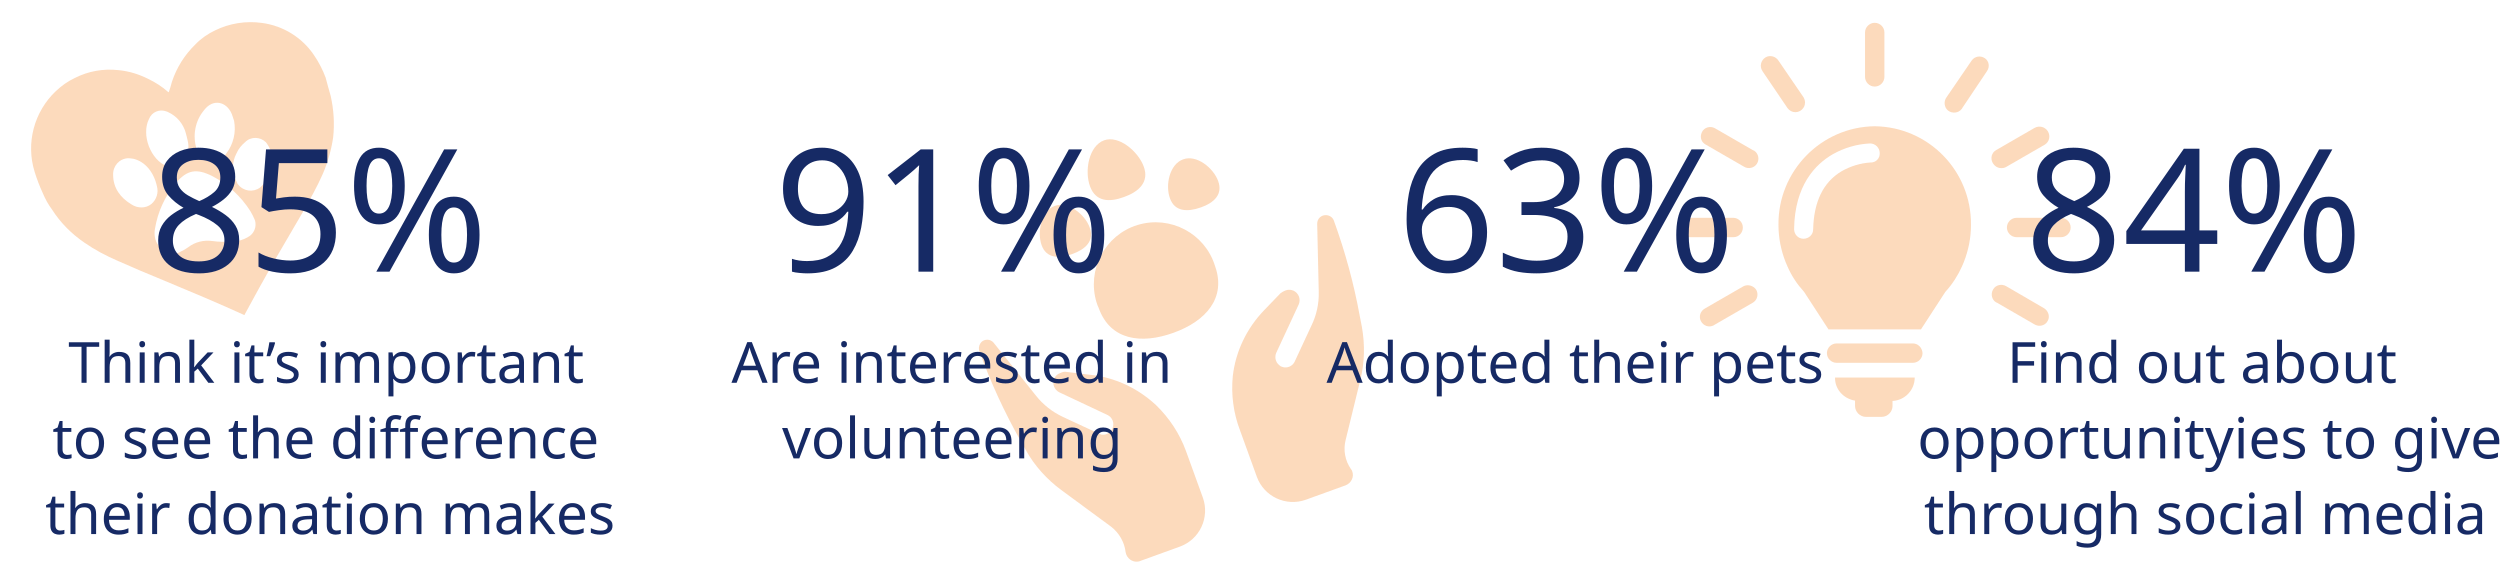
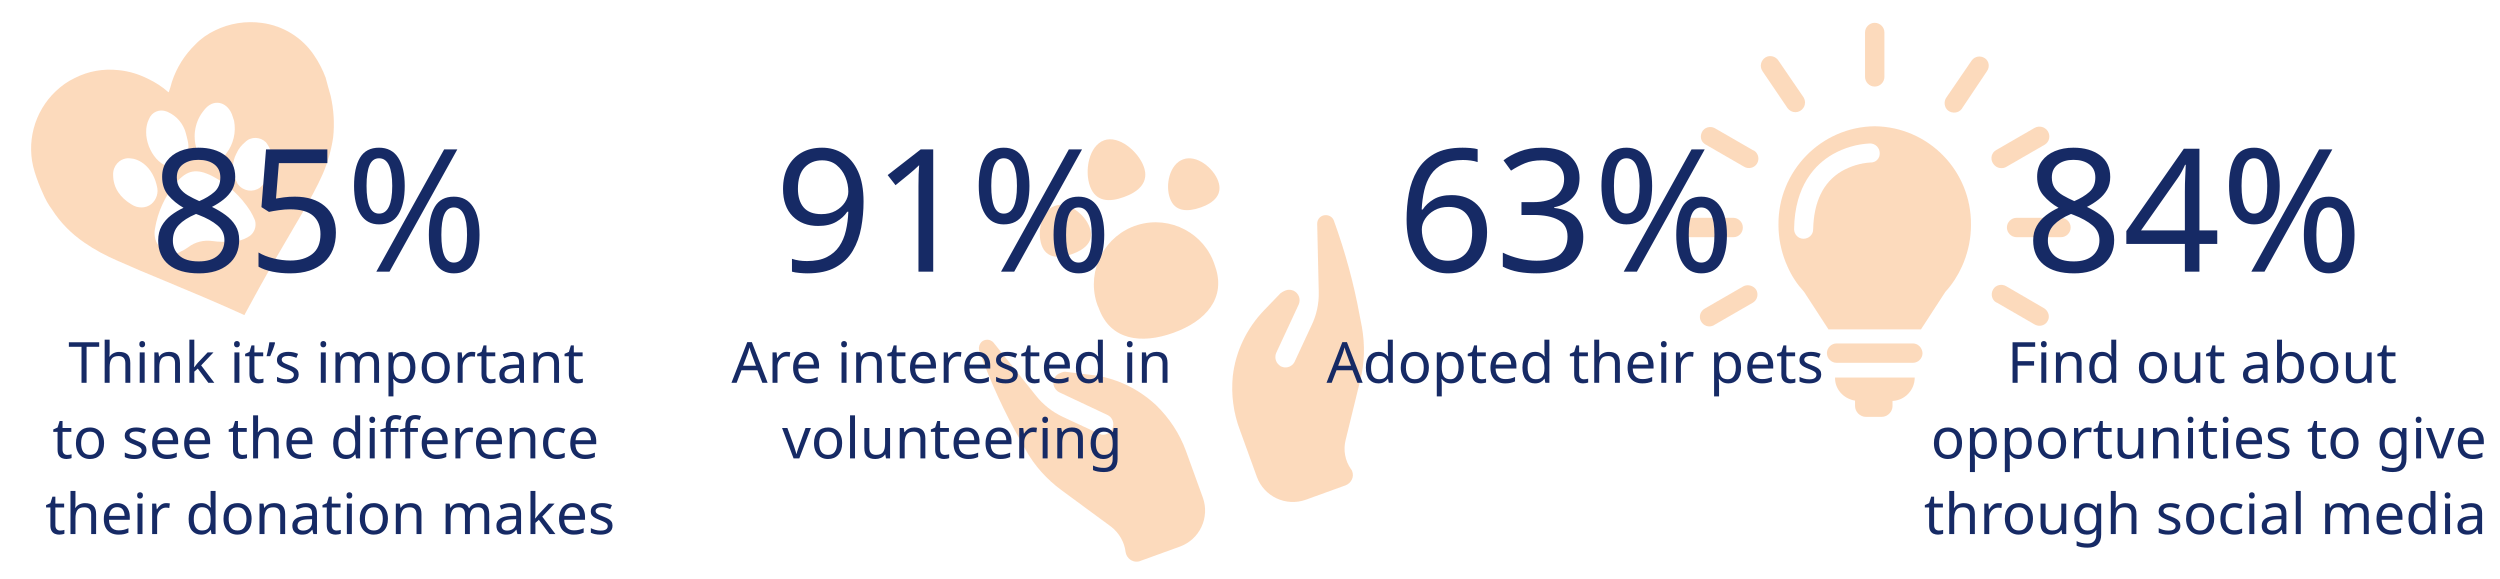
<svg xmlns="http://www.w3.org/2000/svg" version="1.1" x="0px" y="0px" viewBox="0 0 800 185.2" style="enable-background:new 0 0 800 185.2;" xml:space="preserve">
  <style type="text/css">
	.st0{opacity:0.3;}
	.st1{fill:#F5821F;}
	.st2{fill:#162A65;}
	.st3{font-family:'Roboto-Bold';}
	.st4{font-size:54.79px;}
	.st5{fill:none;}
	.st6{font-family:'Roboto-Regular';}
	.st7{font-size:18.15px;}
</style>
  <g id="Layer_2">
    <g id="noun_Heart_Paw_714852" transform="translate(237.4 -396.968)" class="st0">
      <path id="Path_28" class="st1" d="M-136.8,414.8c-3.8-5.8-10-9.6-16.8-10.5c-5.1-0.7-10.3,0.1-15,2.4c-2.3,1.1-4.5,2.6-6.3,4.5    c-3.4,3.3-6,7.4-7.5,12c-0.3,1.1-0.6,2.2-1,3.3l0,0l-0.2-0.1c-1.9-1.7-4.1-3.1-6.4-4.2c-3-1.5-6.2-2.5-9.6-2.8    c-4.7-0.5-9.5,0.3-13.8,2.5c-2.2,1-4.3,2.5-6.1,4.2c-7,6.6-9.7,16.7-6.8,25.9c0.7,2.3,1.6,4.6,2.6,6.8c0.8,1.9,1.8,3.7,3,5.3    c2.7,4.2,6.2,7.7,10.3,10.5c3.3,2.3,6.9,4.2,10.6,5.8c4.9,2.2,9.7,4.2,14.8,6.3c8.7,3.6,17.2,7.2,25.6,11l0.2,0.1    c0.1,0,0.1-0.1,0.1-0.2l0,0c3.1-5.7,6.2-11.4,9.4-17c3.2-5.4,6.2-10.7,9.4-16.1c2.2-3.9,4.4-7.8,6.2-11.9    c1.6-3.7,2.7-7.6,3.3-11.6c0.5-4.5,0.2-9-0.8-13.4c-0.5-1.8-1.1-3.8-1.6-5.8C-134.1,419.4-135.3,417-136.8,414.8z M-172,432.1    c2.8-3.6,7.1-2.7,8.8,1.4l0.7,2.1c0.7,3.7-0.2,7.5-2.5,10.5c-1,1.8-3,2.7-5,2.5c-2.1-0.2-3.8-1.7-4.4-3.7    C-175.9,440.5-175,435.6-172,432.1L-172,432.1z M-189.7,435c0.9-2.2,3.3-3.2,5.5-2.4c0.2,0.1,0.3,0.1,0.5,0.2    c2.9,1.3,5,3.8,5.8,6.9c0.2,0.6,0.3,1.4,0.5,2c0.6,2.3,0.3,4.7-0.9,6.8c-1.1,1.9-3.6,2.7-5.6,1.7    C-189.2,448.2-192.3,440.1-189.7,435z M-195.3,462.4c-3.5-2.1-5.9-5.2-5.9-9.5c-0.1-2.8,2-5.2,4.8-5.3c0.6,0,1.2,0.1,1.8,0.2    c3.6,0.9,6.4,4.2,7.4,8.7c0.6,2.1-0.1,4.3-1.7,5.7C-190.7,463.7-193.3,463.7-195.3,462.4L-195.3,462.4z M-158,472.8    c-1.5,0.9-3.2,1.4-5,1.5c-2.1,0.1-4.3,0.1-6.4-0.2c-2.8-0.4-5.6,0.3-7.8,2c-1,0.7-2.1,1.3-3.2,1.8c-4.7,0.8-8.3-2.9-7.4-7.8    c0.9-5.4,3.2-10.4,6.7-14.6c3.6-4.2,6.6-4.7,11.6-2.2c5,2.6,9.2,6.5,12.2,11.2c0.6,1,1.1,2,1.5,3    C-155.2,469.5-156.1,471.8-158,472.8L-158,472.8z M-154.2,457c-2.2,1.6-5.3,1.2-7-1c-0.2-0.2-0.3-0.4-0.4-0.7    c-1.6-2.9-1.7-6.4-0.1-9.3c0.6-1.4,1.6-2.6,2.8-3.6c1.8-1.8,4.8-1.7,6.6,0.1c0.3,0.4,0.6,0.8,0.8,1.2c0.4,0.7,0.7,1.4,1.1,2.1    C-149.5,450.1-151,454.3-154.2,457L-154.2,457z" />
    </g>
    <g id="noun_lightbulb_589680" transform="translate(-5.29 -5)" class="st0">
      <path id="Path_84" class="st1" d="M664.8,74.7h-14.2c-1.7,0-3.1,1.4-3.1,3.1c0,1.7,1.4,3.1,3.1,3.1h14.2c1.7,0,3.1-1.4,3.1-3.1    C667.9,76.1,666.5,74.7,664.8,74.7C664.8,74.7,664.8,74.7,664.8,74.7z" />
      <path id="Path_85" class="st1" d="M645.7,58.8c0.6,0,1.1-0.1,1.6-0.4l12.3-7.1c1.5-0.9,1.9-2.8,1-4.3c-0.9-1.4-2.7-1.9-4.2-1.1    l-12.3,7.1c-1.5,0.8-2,2.7-1.1,4.2C643.6,58.2,644.6,58.8,645.7,58.8L645.7,58.8z" />
      <path id="Path_86" class="st1" d="M640.4,23.6c-1.4-0.9-3.2-0.6-4.2,0.8l-8,11.7c-1,1.3-0.8,3.3,0.5,4.3c1.3,1,3.3,0.8,4.3-0.5    c0.1-0.1,0.2-0.2,0.2-0.3l7.9-11.8C642.1,26.4,641.8,24.5,640.4,23.6L640.4,23.6z" />
      <path id="Path_87" class="st1" d="M579.8,40.9c1.7,0,3.1-1.4,3.1-3.1c0-0.6-0.2-1.2-0.5-1.7l-8-11.7c-0.9-1.4-2.8-1.9-4.2-1    c-1.4,0.9-1.9,2.8-1,4.2c0,0.1,0.1,0.1,0.1,0.2l8,11.8C577.9,40.4,578.8,40.9,579.8,40.9L579.8,40.9z" />
      <path id="Path_88" class="st1" d="M566.3,53.1L554,46c-1.5-0.8-3.4-0.2-4.1,1.3c-0.7,1.4-0.3,3.1,1.1,3.9l12.3,7.1    c1.4,0.9,3.3,0.5,4.2-0.9c0.9-1.4,0.5-3.3-0.9-4.2C566.5,53.2,566.4,53.1,566.3,53.1L566.3,53.1z" />
      <path id="Path_89" class="st1" d="M659.5,103.7l-12.2-7.1c-1.5-0.9-3.4-0.4-4.2,1c-0.9,1.5-0.4,3.4,1,4.2c0,0,0.1,0,0.1,0    l12.3,7.1c1.5,0.8,3.4,0.2,4.1-1.3C661.3,106.3,660.8,104.6,659.5,103.7L659.5,103.7z" />
      <path id="Path_90" class="st1" d="M563.2,96.6l-12.3,7.1c-1.5,0.8-2.1,2.6-1.3,4.1c0.8,1.5,2.6,2.1,4.1,1.3    c0.1-0.1,0.2-0.1,0.3-0.2l12.3-7.1c1.4-0.9,1.8-2.8,0.9-4.2C566.3,96.4,564.6,95.9,563.2,96.6L563.2,96.6z" />
      <path id="Path_91" class="st1" d="M563,77.8c0-1.7-1.4-3.1-3.1-3.1h-14.2c-1.7,0-3.1,1.4-3.1,3.1c0,1.7,1.4,3.1,3.1,3.1H560    C561.7,80.9,563,79.5,563,77.8z" />
      <path id="Path_92" class="st1" d="M605.2,32.7c1.7,0,3.1-1.4,3.1-3.1V15.4c0-1.7-1.4-3.1-3.1-3.1c-1.7,0-3.1,1.4-3.1,3.1    c0,0,0,0,0,0v14.2C602.1,31.3,603.5,32.7,605.2,32.7z" />
      <path id="Path_93" class="st1" d="M617.4,114.9H593c-1.7,0-3.1,1.4-3.1,3.1c0,1.7,1.4,3.1,3.1,3.1h24.4c1.7,0,3.1-1.4,3.1-3.1    C620.4,116.3,619.1,114.9,617.4,114.9z" />
      <path id="Path_94" class="st1" d="M598.9,133.2v1.7c0,1.9,1.6,3.5,3.5,3.5h5c1.9,0,3.5-1.6,3.5-3.5v-1.6c4-0.2,7.1-3.5,7.1-7.5    h-25.5C592.4,129.5,595.2,132.6,598.9,133.2z" />
      <path id="Path_95" class="st1" d="M605.2,45.4c-17.2,0.2-31,14.4-30.8,31.6c0,4.1,0.8,8.1,2.3,11.9c0.2,0.5,0.4,0.9,0.6,1.4    c1.3,3,3.1,5.7,5.3,8.1l7.8,12H620l7.8-12c2.2-2.4,4-5.2,5.3-8.1c0.2-0.5,0.4-0.9,0.6-1.4c1.5-3.8,2.3-7.8,2.3-11.9    C636.2,59.7,622.4,45.6,605.2,45.4z M603.8,57c-3.2,0.2-6.4,1.2-9.2,2.8c-5.9,3.5-8.9,9.8-9.1,18.6c0,1.7-1.4,3-3.1,3l0,0    c-1.7,0-3-1.4-3-3.1c0.2-14,6.8-20.7,12.3-23.9c3.7-2.1,7.8-3.3,12-3.5c1.7,0,3.1,1.4,3.1,3.1C606.9,55.7,605.5,57.1,603.8,57    L603.8,57z" />
    </g>
    <g id="Group_208" transform="translate(-720 -3150)" class="st0">
      <g id="noun_animal_care_1568377" transform="translate(714 3146)">
        <g transform="translate(6 4)">
          <path id="Path_53" class="st1" d="M348.6,119.9l-7.4-0.9c-0.5-0.1-1,0-1.5,0.2l-0.5,0.2c-1.7,0.6-2.6,2.6-1.9,4.3      c0.3,0.8,0.9,1.4,1.6,1.8l15.5,7.3c1.3,0.6,2.1,2.1,1.8,3.6c-0.3,1.7-1.9,2.9-3.6,2.7c-0.4-0.1-0.7-0.2-1.1-0.4l-11.4-5.3      c-3.4-1.6-6.3-3.9-8.6-6.8l-13.6-17c-1-1.1-2.7-1.2-3.8-0.2c-0.7,0.7-1,1.7-0.8,2.7l0,0c3.6,10,8,19.6,13.2,28.8l1.8,3.2      c2.8,5,6.7,9.3,11.3,12.7l15.9,11.7c2.6,2,4.3,4.9,4.7,8.2c0.3,1.9,2.1,3.3,4,3c0.2,0,0.5-0.1,0.7-0.2l12.7-4.6      c6.3-2.3,9.6-9.3,7.3-15.7l0,0l-5.4-14.9c-2-5.5-5.3-10.5-9.5-14.6C364,124.1,356.6,120.7,348.6,119.9L348.6,119.9z" />
          <path id="Path_54" class="st1" d="M423.3,69c-1.1,0.4-1.8,1.4-1.8,2.6l0.5,21.8c0.1,3.7-0.7,7.4-2.3,10.7l-5.3,11.4      c-0.6,1.6-2.5,2.5-4.1,1.9c-0.4-0.1-0.7-0.3-1-0.6c-1.1-0.9-1.5-2.5-0.9-3.9l7.2-15.5c0.7-1.7,0-3.6-1.7-4.4      c-0.8-0.3-1.6-0.4-2.4-0.1l-0.5,0.2c-0.5,0.2-0.9,0.5-1.3,0.8l-5.2,5.4c-5.5,5.7-9.1,13.1-10,21c-0.6,5.9,0.2,11.9,2.3,17.4      l5.4,14.9c2.3,6.3,9.3,9.6,15.7,7.3l0,0l12.7-4.6c1.8-0.7,2.8-2.7,2.1-4.5c-0.1-0.3-0.2-0.5-0.4-0.7c-1.9-2.7-2.5-6.1-1.7-9.3      l4.7-19.2c1.4-5.6,1.5-11.3,0.5-17l-0.7-3.6c-1.9-10.4-4.7-20.6-8.3-30.5l0,0C426.3,69.2,424.7,68.5,423.3,69z" />
          <path id="Path_55" class="st1" d="M388.8,85.1c-3.2-10.4-14.3-16.3-24.8-13.1c-10.4,3.2-16.3,14.3-13.1,24.8      c0.2,0.6,0.4,1.2,0.7,1.8c3.7,10.3,13.6,11.6,23.9,7.9C385.8,102.8,392.5,95.4,388.8,85.1z" />
          <path id="Path_56" class="st1" d="M337.5,65.9c-4.2,1.5-5.7,8.3-4.2,12.5c1.5,4.3,5.5,4.4,9.8,2.9c4.2-1.5,7.2-4.2,5.6-8.5      C347.2,68.6,341.8,64.3,337.5,65.9z" />
          <path id="Path_57" class="st1" d="M374.4,63.5c1.5,4.2,5.5,4.4,9.8,2.9s7.2-4.2,5.6-8.5s-7-8.5-11.2-6.9      C374.3,52.5,372.8,59.2,374.4,63.5z" />
          <path id="Path_58" class="st1" d="M348.8,59.6c1.8,5,6.2,5.2,11,3.4c4.7-1.7,8-4.8,6.2-9.7c-1.8-4.9-8-10.1-12.7-8.4      C348.4,46.7,347,54.7,348.8,59.6z" />
        </g>
      </g>
    </g>
  </g>
  <g id="Layer_1">
    <text transform="matrix(1 0 0 1 47.9292 86.9316)" class="st2 st3 st4">85%</text>
    <text transform="matrix(1 0 0 1 247.8362 86.9316)" class="st2 st3 st4">91%</text>
    <text transform="matrix(1 0 0 1 447.0957 86.9316)" class="st2 st3 st4">63%</text>
    <text transform="matrix(1 0 0 1 647.9297 86.9316)" class="st2 st3 st4">84%</text>
    <rect x="10.7" y="108.9" class="st5" width="177.8" height="68.8" />
    <text transform="matrix(1 0 0 1 21.8491 122.4985)">
      <tspan x="0" y="0" class="st2 st6 st7">Think it’s important</tspan>
      <tspan x="-5.1" y="24.2" class="st2 st6 st7">to see the difference</tspan>
      <tspan x="-7.4" y="48.4" class="st2 st6 st7">their donation makes</tspan>
    </text>
    <rect x="211.1" y="108.9" class="st5" width="177.8" height="68.8" />
    <text transform="matrix(1 0 0 1 234.061 122.4985)">
      <tspan x="0" y="0" class="st2 st6 st7">Are interested in </tspan>
      <tspan x="16.2" y="24.2" class="st2 st6 st7">volunteering</tspan>
    </text>
    <rect x="409.8" y="108.9" class="st5" width="177.8" height="68.8" />
    <text transform="matrix(1 0 0 1 424.4824 122.4985)" class="st2 st6 st7">Adopted their pets</text>
    <rect x="611.5" y="108.9" class="st5" width="177.8" height="68.8" />
    <text transform="matrix(1 0 0 1 642.2521 122.4985)">
      <tspan x="0" y="0" class="st2 st6 st7">Find out about </tspan>
-       <tspan x="-28.7" y="24.2" class="st2 st6 st7">opportunityies to give </tspan>
+       <tspan x="-24.4" y="24.2" class="st2 st6 st7">opportunities to give </tspan>
      <tspan x="-26.6" y="48.4" class="st2 st6 st7">through social media</tspan>
    </text>
  </g>
</svg>
